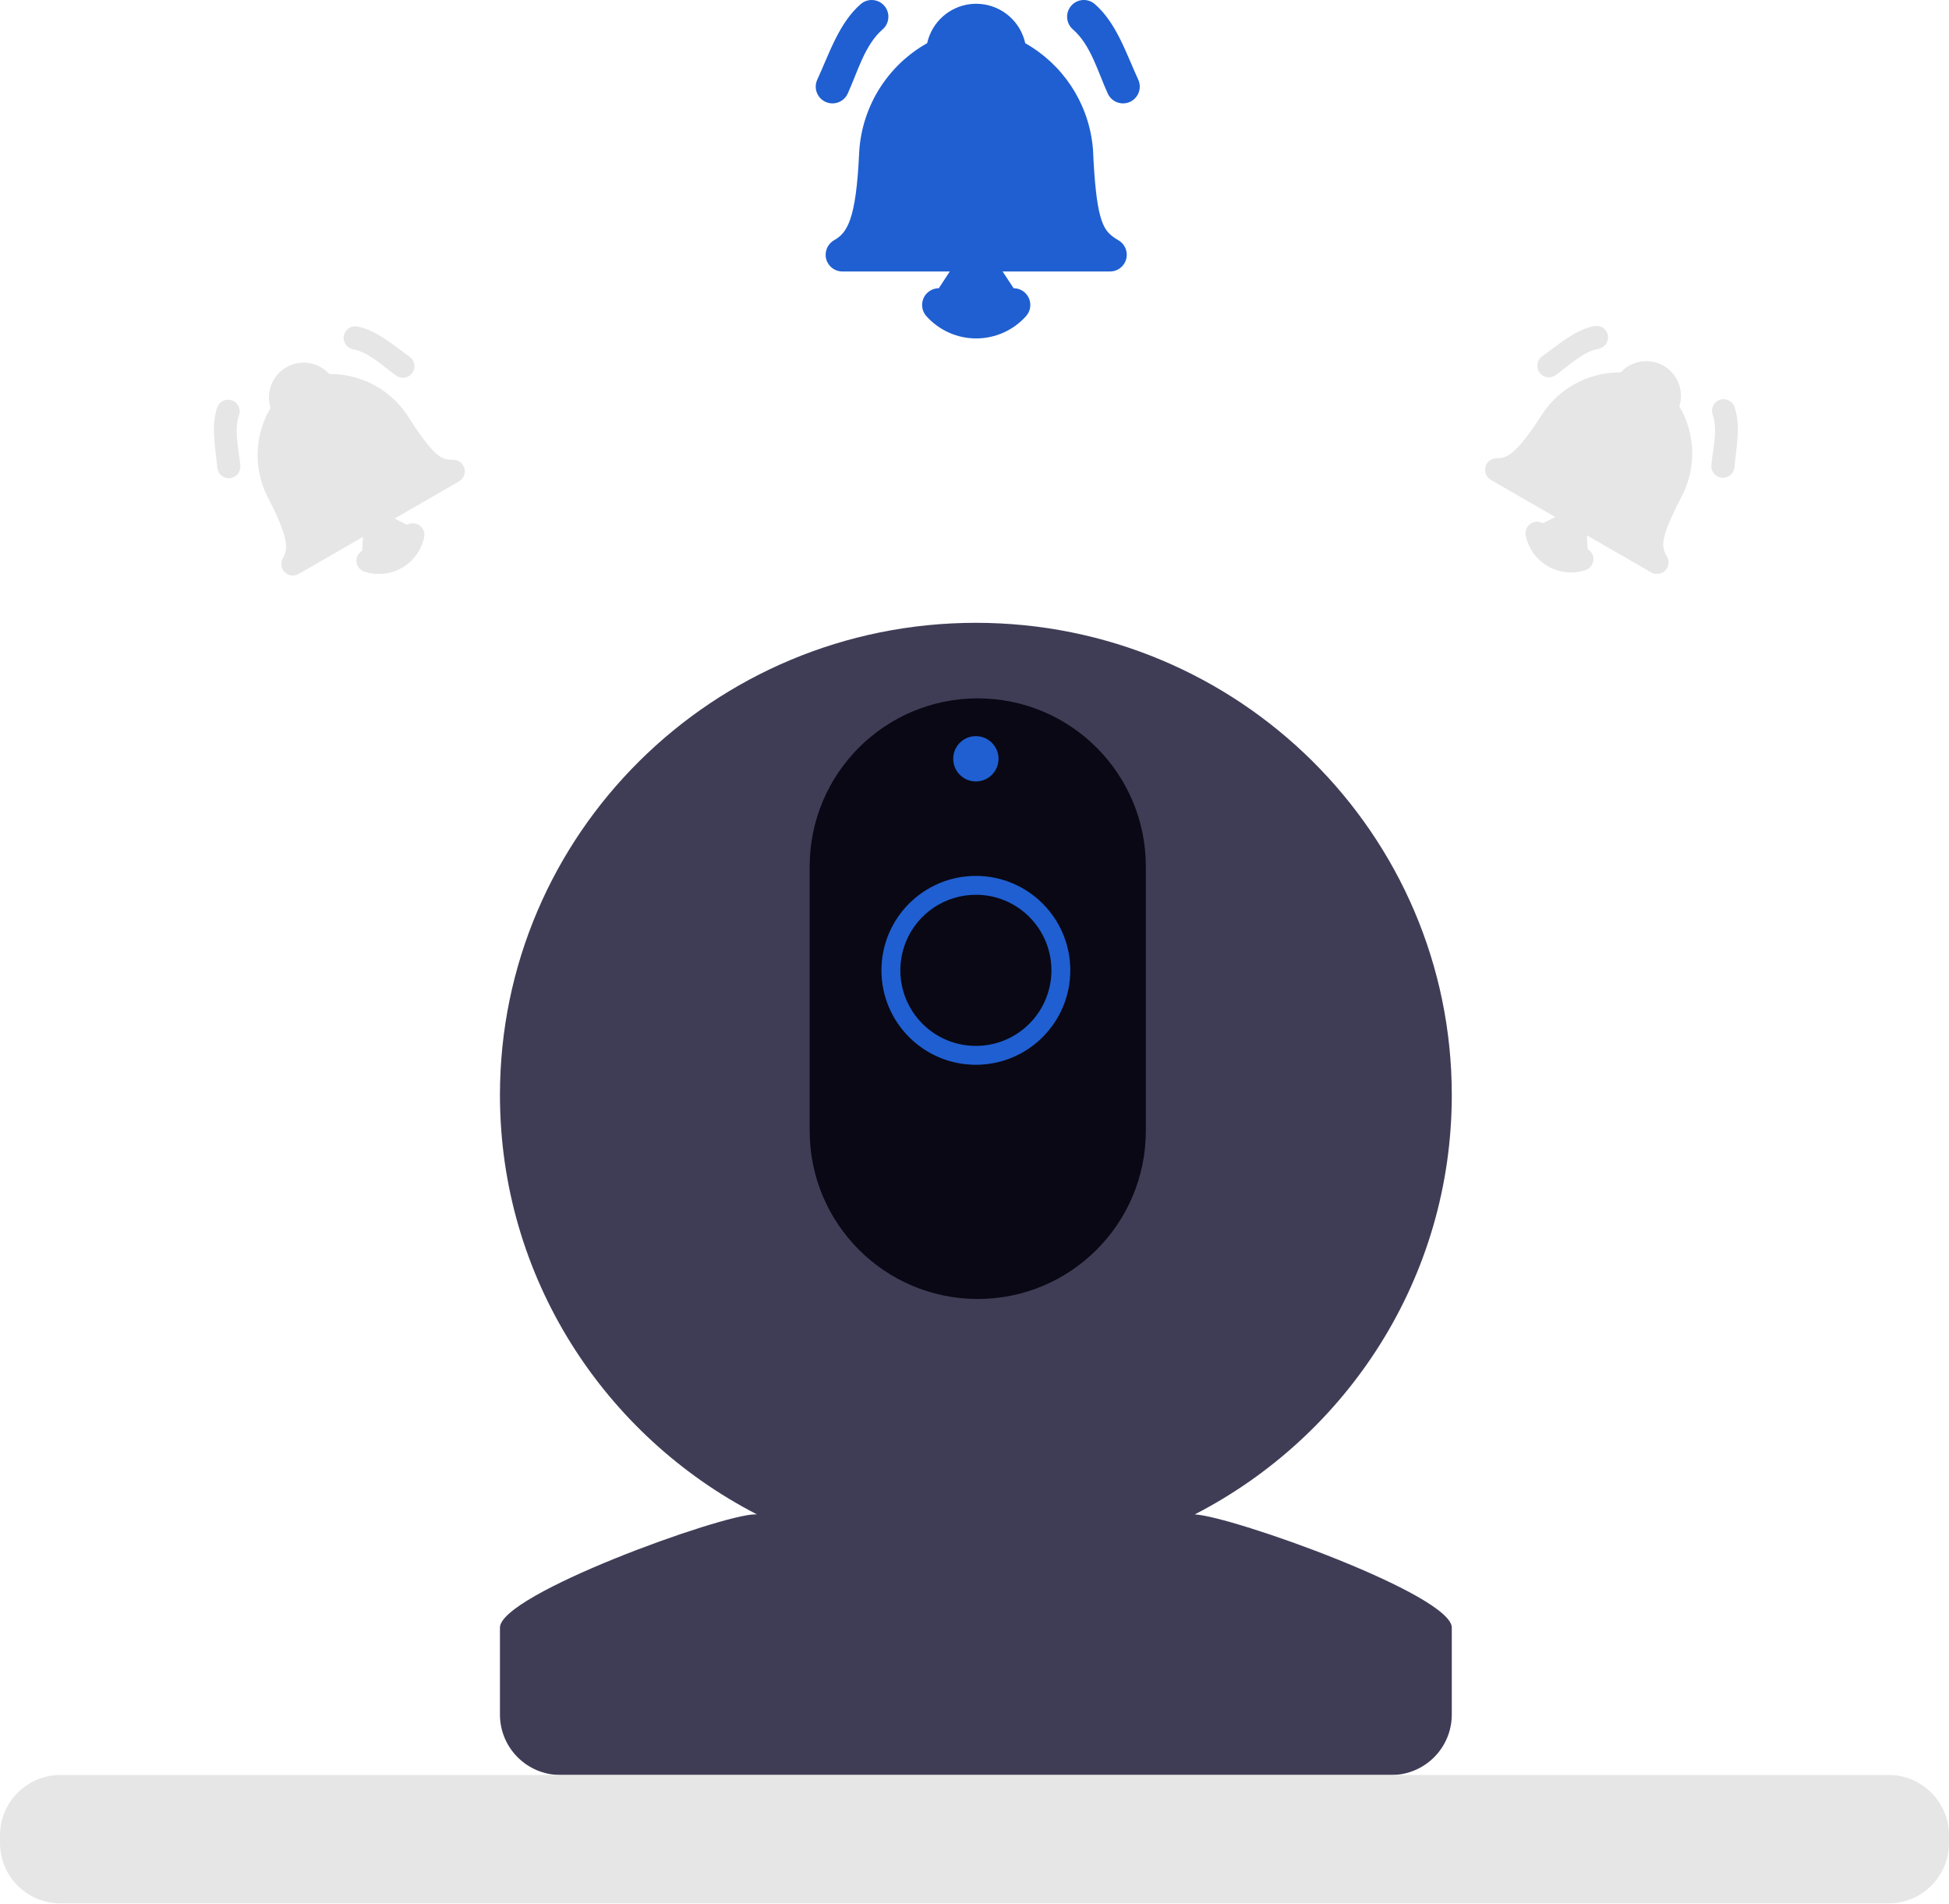
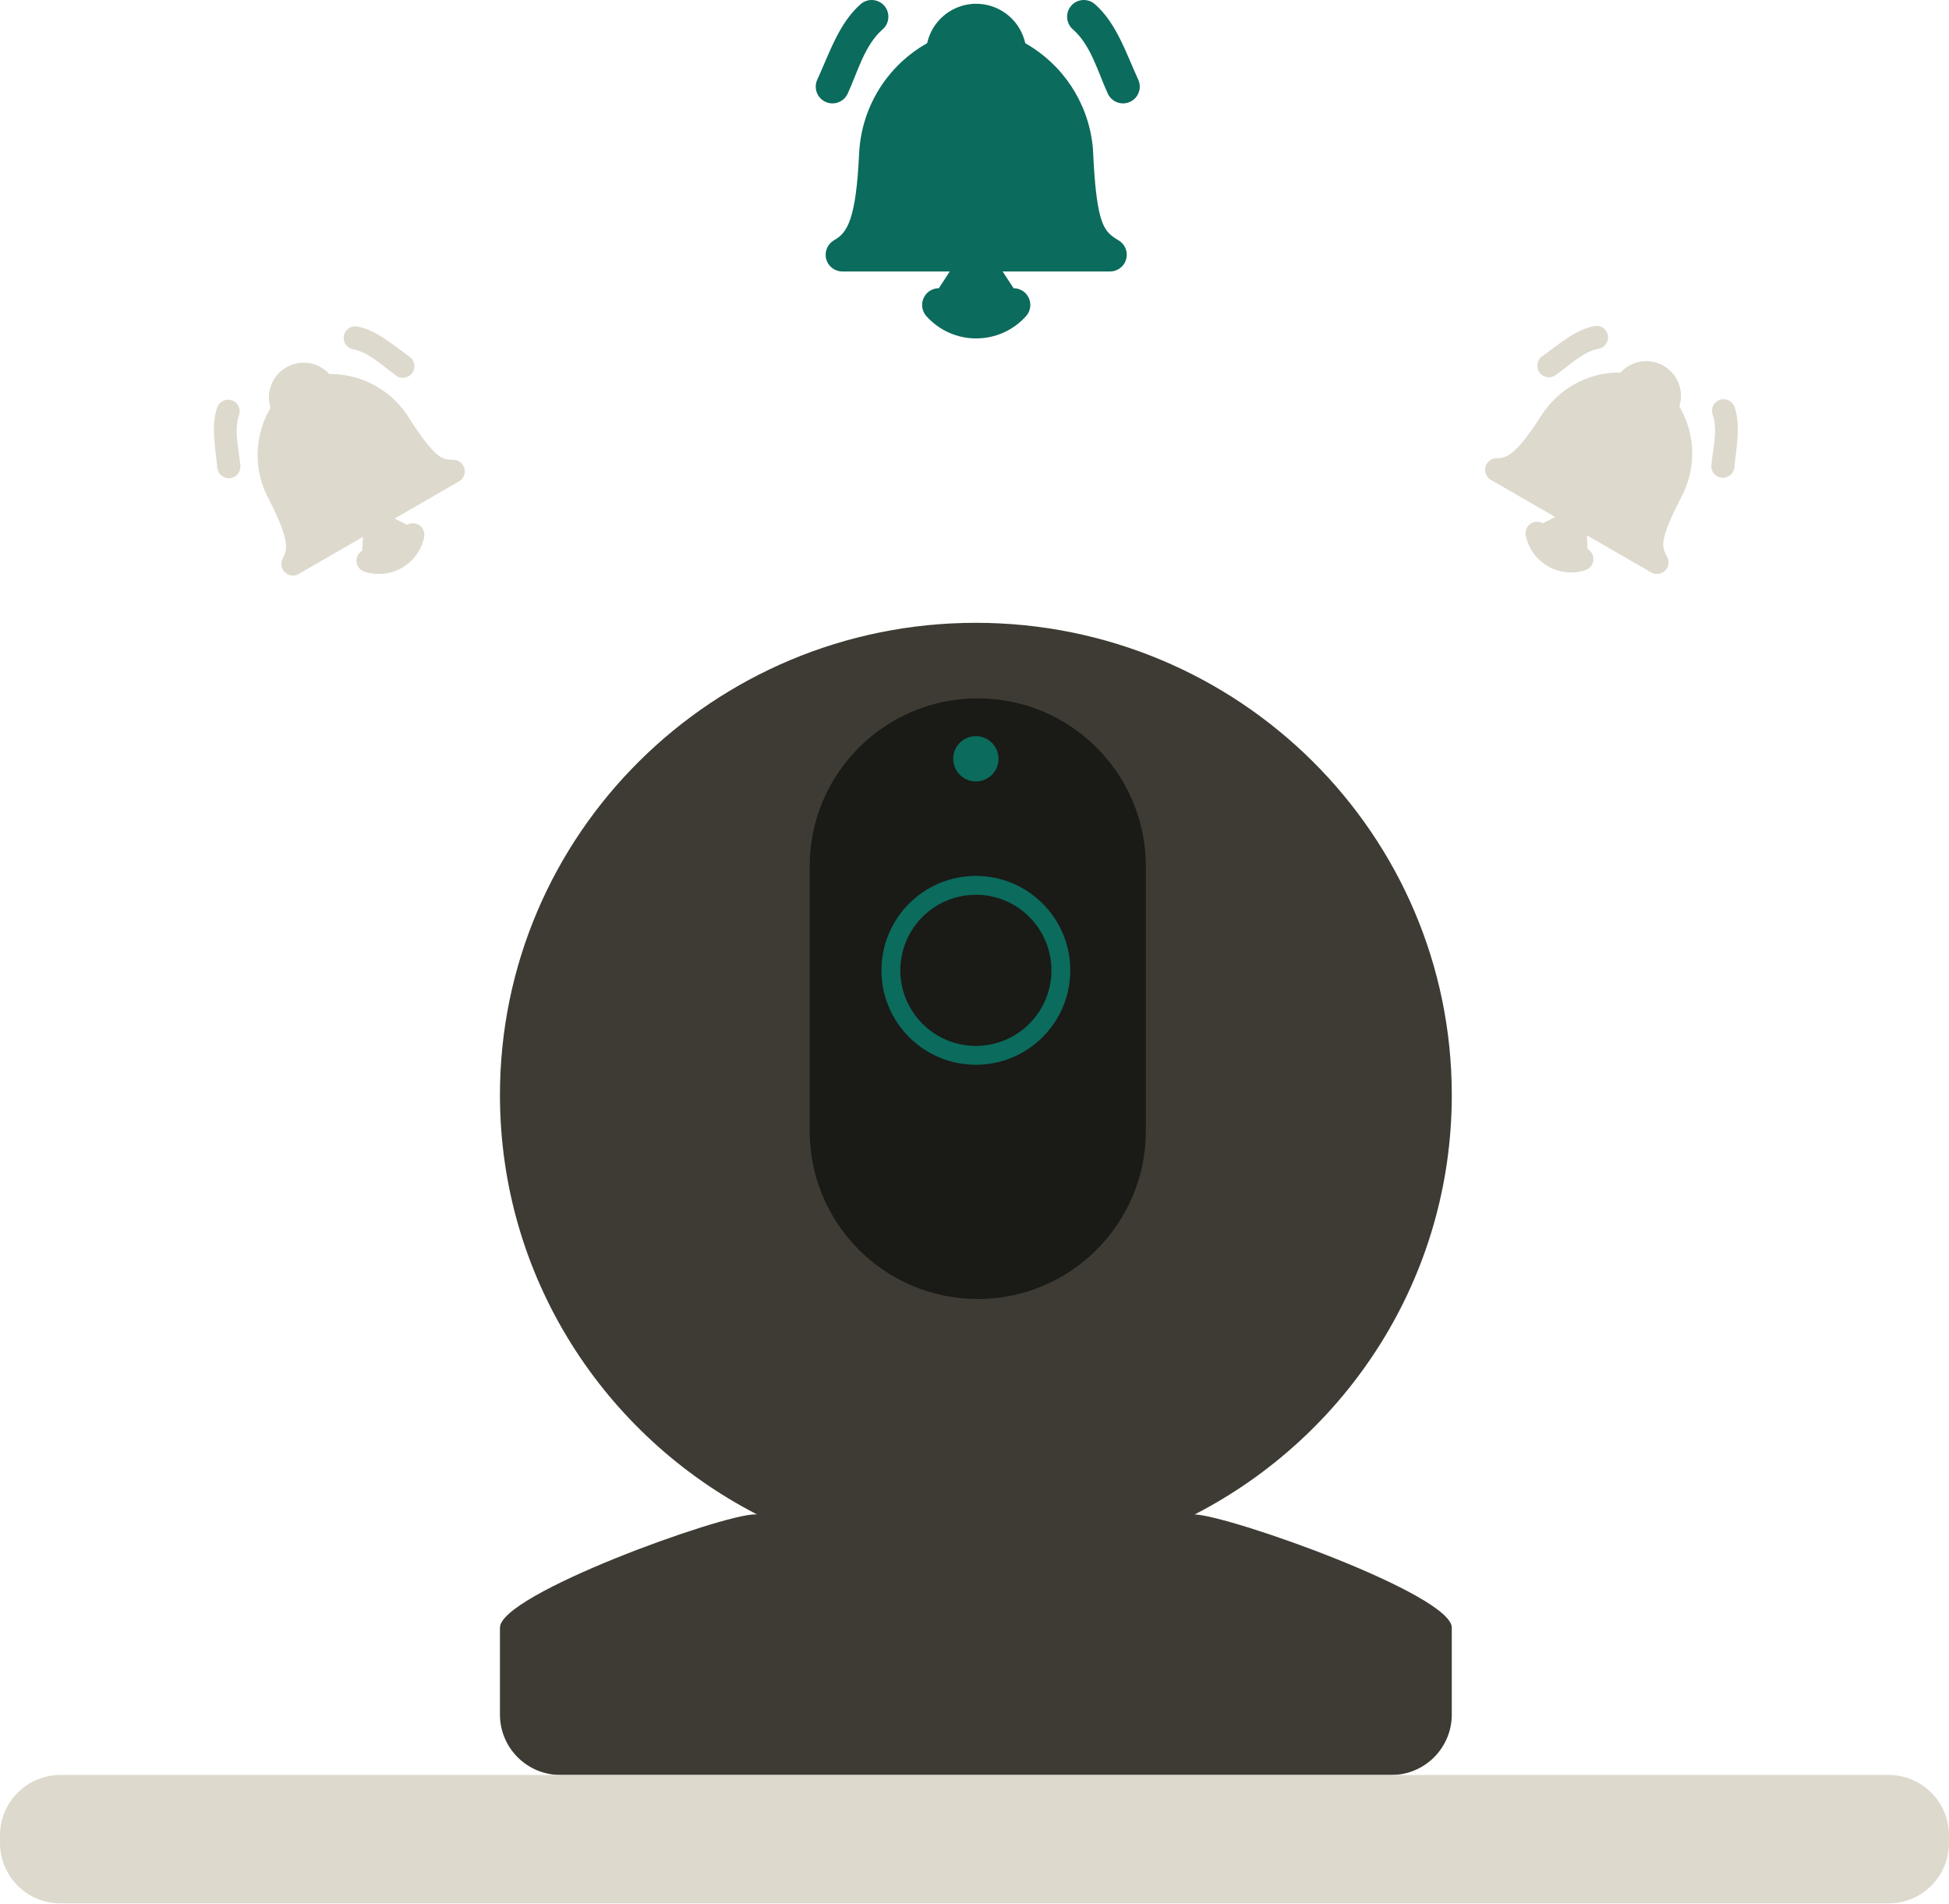
<svg xmlns="http://www.w3.org/2000/svg" width="819.26" height="800" viewBox="0 0 819.26 800">
  <g transform="translate(-702 -112.131)">
-     <path d="M-11354.6-8847.746a25.4,25.4,0,0,1-25.4-25.406v-36.518c0-14.029,93.207-47.6,107.234-47.6h.789c-64.178-33.046-108.023-99.577-108.023-176.262,0-109.607,89.564-198.465,200.053-198.465s200.049,88.857,200.049,198.465c0,76.7-43.854,143.234-108.046,176.276,15.67.755,108.046,33.721,108.046,47.589v36.518a25.4,25.4,0,0,1-25.4,25.406Z" transform="translate(12292.154 9705.896)" fill="#3f3d56" />
-     <path d="M70.653,0a70.653,70.653,0,0,1,70.653,70.653v111.14A70.653,70.653,0,1,1,0,181.793V70.653A70.653,70.653,0,0,1,70.653,0Z" transform="translate(1042.346 405.65)" fill="#090814" />
-     <path d="M39.693,7.939A31.754,31.754,0,0,0,17.239,62.147,31.754,31.754,0,0,0,62.147,17.239a31.546,31.546,0,0,0-22.454-9.3m0-7.939A39.693,39.693,0,1,1,0,39.693,39.693,39.693,0,0,1,39.693,0Z" transform="translate(1072.513 480.273)" fill="#1F5FD1" />
-     <path d="M9.526,0A9.526,9.526,0,1,1,0,9.526,9.526,9.526,0,0,1,9.526,0Z" transform="translate(1102.679 421.527)" fill="#1F5FD1" />
-     <path d="M46.654,98.377A19.411,19.411,0,0,1,32.163,91.9a4.865,4.865,0,0,1,3.084-8.081l.536-.029,3.185-4.867H7.744a4.862,4.862,0,0,1-2.4-9.1c3.749-2.126,6.368-5.8,7.264-25.174A38.913,38.913,0,0,1,31.2,13.255l1.208-.705.047-.212A14.607,14.607,0,0,1,44.916,1.2l.879-.084.856-.017A14.6,14.6,0,0,1,60.638,11.51l.223.833.04.212A38.972,38.972,0,0,1,80.469,42.074l.136,1.391c.861,19.91,2.844,23.115,5.757,25.309l.808.566.792.485a4.866,4.866,0,0,1-1.836,9.066l-.56.029H54.33l3.191,4.867A4.864,4.864,0,0,1,61.146,91.9a19.433,19.433,0,0,1-14.472,6.48ZM84.909,27.219C82.014,20.907,80,13.092,74.757,8.537a4.864,4.864,0,0,1-.488-6.859V1.671a4.864,4.864,0,0,1,6.861-.478c6.289,5.456,9.143,14.393,12.627,21.961a4.869,4.869,0,0,1-2.389,6.452,4.807,4.807,0,0,1-2.027.45,4.874,4.874,0,0,1-4.433-2.834ZM2.835,29.608A4.859,4.859,0,0,1,.446,23.155C3.927,15.587,6.781,6.65,13.074,1.193a4.853,4.853,0,0,1,6.852.479l0,0a4.865,4.865,0,0,1-.485,6.856C14.2,13.092,12.184,20.907,9.287,27.219a4.856,4.856,0,0,1-6.45,2.389Z" transform="translate(1361.444 241.599) rotate(30)" fill="#e6e6e6" />
-     <path d="M46.654,98.377A19.411,19.411,0,0,1,32.163,91.9a4.865,4.865,0,0,1,3.084-8.081l.536-.029,3.185-4.867H7.744a4.862,4.862,0,0,1-2.4-9.1c3.749-2.126,6.368-5.8,7.264-25.174A38.913,38.913,0,0,1,31.2,13.255l1.208-.705.047-.212A14.607,14.607,0,0,1,44.916,1.2l.879-.084.856-.017A14.6,14.6,0,0,1,60.638,11.51l.223.833.04.212A38.972,38.972,0,0,1,80.469,42.074l.136,1.391c.861,19.91,2.844,23.115,5.757,25.309l.808.566.792.485a4.866,4.866,0,0,1-1.836,9.066l-.56.029H54.33l3.191,4.867A4.864,4.864,0,0,1,61.146,91.9a19.433,19.433,0,0,1-14.472,6.48ZM84.909,27.219C82.014,20.907,80,13.092,74.757,8.537a4.864,4.864,0,0,1-.488-6.859V1.671a4.864,4.864,0,0,1,6.861-.478c6.289,5.456,9.143,14.393,12.627,21.961a4.869,4.869,0,0,1-2.389,6.452,4.807,4.807,0,0,1-2.027.45,4.874,4.874,0,0,1-4.433-2.834ZM2.835,29.608A4.859,4.859,0,0,1,.446,23.155C3.927,15.587,6.781,6.65,13.074,1.193a4.853,4.853,0,0,1,6.852.479l0,0a4.865,4.865,0,0,1-.485,6.856C14.2,13.092,12.184,20.907,9.287,27.219a4.856,4.856,0,0,1-6.45,2.389Z" transform="translate(781.385 288.896) rotate(-30)" fill="#e6e6e6" />
-     <path d="M-21337.545-17861.76a28.086,28.086,0,0,1-20.955-9.373,7.033,7.033,0,0,1-1.332-7.2,7.032,7.032,0,0,1,5.795-4.482l.773-.043,4.605-7.039h-45.145a7.022,7.022,0,0,1-6.807-5.234,7.034,7.034,0,0,1,3.342-7.914c5.416-3.074,9.2-8.385,10.5-36.4a56.26,56.26,0,0,1,26.869-45.4l1.744-1.02.068-.307a21.118,21.118,0,0,1,18.025-16.1l1.27-.119,1.236-.025a21.116,21.116,0,0,1,20.227,15.053l.32,1.2.059.309a56.354,56.354,0,0,1,28.293,42.68l.2,2.014c1.246,28.787,4.113,33.418,8.322,36.592l1.17.818,1.145.7a7.036,7.036,0,0,1,3.424,7.516,7.027,7.027,0,0,1-6.08,5.59l-.809.043h-45.164l4.617,7.039a7.022,7.022,0,0,1,6.424,4.166,7.03,7.03,0,0,1-1.186,7.559,28.1,28.1,0,0,1-20.924,9.373Zm55.313-102.887c-4.186-9.129-7.105-20.428-14.68-27.014a7.032,7.032,0,0,1-.705-9.92v0a7.029,7.029,0,0,1,9.918-.7c9.1,7.891,13.223,20.811,18.262,31.756a7.043,7.043,0,0,1-3.457,9.328,7.053,7.053,0,0,1-2.93.652,7.047,7.047,0,0,1-6.408-4.1Zm-118.67,3.455a7.04,7.04,0,0,1-3.662-3.949,7.038,7.038,0,0,1,.211-5.383c5.029-10.945,9.156-23.865,18.256-31.756a7.021,7.021,0,0,1,9.908.7l.006,0a7.041,7.041,0,0,1-.7,9.914c-7.584,6.592-10.5,17.891-14.687,27.02a7.052,7.052,0,0,1-6.395,4.1,7.074,7.074,0,0,1-2.93-.643Z" transform="translate(22449.896 18116.135)" fill="#1F5FD1" />
-     <path d="M25.4,0H793.857a25.4,25.4,0,0,1,25.4,25.4v3.175a25.4,25.4,0,0,1-25.4,25.4H25.4A25.4,25.4,0,0,1,0,28.579V25.4A25.4,25.4,0,0,1,25.4,0Z" transform="translate(702 858.149)" fill="#e6e6e6" />
+     <path d="M-11354.6-8847.746a25.4,25.4,0,0,1-25.4-25.406v-36.518c0-14.029,93.207-47.6,107.234-47.6h.789c-64.178-33.046-108.023-99.577-108.023-176.262,0-109.607,89.564-198.465,200.053-198.465s200.049,88.857,200.049,198.465c0,76.7-43.854,143.234-108.046,176.276,15.67.755,108.046,33.721,108.046,47.589v36.518a25.4,25.4,0,0,1-25.4,25.406Z" transform="translate(12292.154 9705.896)" fill="#3d3b33" />
+     <path d="M70.653,0a70.653,70.653,0,0,1,70.653,70.653v111.14A70.653,70.653,0,1,1,0,181.793V70.653A70.653,70.653,0,0,1,70.653,0Z" transform="translate(1042.346 405.65)" fill="#1a1a16" />
+     <path d="M39.693,7.939A31.754,31.754,0,0,0,17.239,62.147,31.754,31.754,0,0,0,62.147,17.239a31.546,31.546,0,0,0-22.454-9.3m0-7.939A39.693,39.693,0,1,1,0,39.693,39.693,39.693,0,0,1,39.693,0Z" transform="translate(1072.513 480.273)" fill="#0B6B5C" />
+     <path d="M9.526,0A9.526,9.526,0,1,1,0,9.526,9.526,9.526,0,0,1,9.526,0Z" transform="translate(1102.679 421.527)" fill="#0B6B5C" />
+     <path d="M46.654,98.377A19.411,19.411,0,0,1,32.163,91.9a4.865,4.865,0,0,1,3.084-8.081l.536-.029,3.185-4.867H7.744a4.862,4.862,0,0,1-2.4-9.1c3.749-2.126,6.368-5.8,7.264-25.174A38.913,38.913,0,0,1,31.2,13.255l1.208-.705.047-.212A14.607,14.607,0,0,1,44.916,1.2l.879-.084.856-.017A14.6,14.6,0,0,1,60.638,11.51l.223.833.04.212A38.972,38.972,0,0,1,80.469,42.074l.136,1.391c.861,19.91,2.844,23.115,5.757,25.309l.808.566.792.485a4.866,4.866,0,0,1-1.836,9.066l-.56.029H54.33l3.191,4.867A4.864,4.864,0,0,1,61.146,91.9a19.433,19.433,0,0,1-14.472,6.48ZM84.909,27.219C82.014,20.907,80,13.092,74.757,8.537a4.864,4.864,0,0,1-.488-6.859V1.671a4.864,4.864,0,0,1,6.861-.478c6.289,5.456,9.143,14.393,12.627,21.961a4.869,4.869,0,0,1-2.389,6.452,4.807,4.807,0,0,1-2.027.45,4.874,4.874,0,0,1-4.433-2.834ZM2.835,29.608A4.859,4.859,0,0,1,.446,23.155C3.927,15.587,6.781,6.65,13.074,1.193a4.853,4.853,0,0,1,6.852.479l0,0a4.865,4.865,0,0,1-.485,6.856C14.2,13.092,12.184,20.907,9.287,27.219a4.856,4.856,0,0,1-6.45,2.389Z" transform="translate(1361.444 241.599) rotate(30)" fill="#ded9cd" />
+     <path d="M46.654,98.377A19.411,19.411,0,0,1,32.163,91.9a4.865,4.865,0,0,1,3.084-8.081l.536-.029,3.185-4.867H7.744a4.862,4.862,0,0,1-2.4-9.1c3.749-2.126,6.368-5.8,7.264-25.174A38.913,38.913,0,0,1,31.2,13.255l1.208-.705.047-.212A14.607,14.607,0,0,1,44.916,1.2l.879-.084.856-.017A14.6,14.6,0,0,1,60.638,11.51l.223.833.04.212A38.972,38.972,0,0,1,80.469,42.074l.136,1.391c.861,19.91,2.844,23.115,5.757,25.309l.808.566.792.485a4.866,4.866,0,0,1-1.836,9.066l-.56.029H54.33l3.191,4.867A4.864,4.864,0,0,1,61.146,91.9a19.433,19.433,0,0,1-14.472,6.48ZM84.909,27.219C82.014,20.907,80,13.092,74.757,8.537a4.864,4.864,0,0,1-.488-6.859V1.671a4.864,4.864,0,0,1,6.861-.478c6.289,5.456,9.143,14.393,12.627,21.961a4.869,4.869,0,0,1-2.389,6.452,4.807,4.807,0,0,1-2.027.45,4.874,4.874,0,0,1-4.433-2.834ZM2.835,29.608A4.859,4.859,0,0,1,.446,23.155C3.927,15.587,6.781,6.65,13.074,1.193a4.853,4.853,0,0,1,6.852.479l0,0a4.865,4.865,0,0,1-.485,6.856C14.2,13.092,12.184,20.907,9.287,27.219a4.856,4.856,0,0,1-6.45,2.389Z" transform="translate(781.385 288.896) rotate(-30)" fill="#ded9cd" />
+     <path d="M-21337.545-17861.76a28.086,28.086,0,0,1-20.955-9.373,7.033,7.033,0,0,1-1.332-7.2,7.032,7.032,0,0,1,5.795-4.482l.773-.043,4.605-7.039h-45.145a7.022,7.022,0,0,1-6.807-5.234,7.034,7.034,0,0,1,3.342-7.914c5.416-3.074,9.2-8.385,10.5-36.4a56.26,56.26,0,0,1,26.869-45.4l1.744-1.02.068-.307a21.118,21.118,0,0,1,18.025-16.1l1.27-.119,1.236-.025a21.116,21.116,0,0,1,20.227,15.053l.32,1.2.059.309a56.354,56.354,0,0,1,28.293,42.68l.2,2.014c1.246,28.787,4.113,33.418,8.322,36.592l1.17.818,1.145.7a7.036,7.036,0,0,1,3.424,7.516,7.027,7.027,0,0,1-6.08,5.59l-.809.043h-45.164l4.617,7.039a7.022,7.022,0,0,1,6.424,4.166,7.03,7.03,0,0,1-1.186,7.559,28.1,28.1,0,0,1-20.924,9.373Zm55.313-102.887c-4.186-9.129-7.105-20.428-14.68-27.014a7.032,7.032,0,0,1-.705-9.92v0a7.029,7.029,0,0,1,9.918-.7c9.1,7.891,13.223,20.811,18.262,31.756a7.043,7.043,0,0,1-3.457,9.328,7.053,7.053,0,0,1-2.93.652,7.047,7.047,0,0,1-6.408-4.1Zm-118.67,3.455a7.04,7.04,0,0,1-3.662-3.949,7.038,7.038,0,0,1,.211-5.383c5.029-10.945,9.156-23.865,18.256-31.756a7.021,7.021,0,0,1,9.908.7l.006,0a7.041,7.041,0,0,1-.7,9.914c-7.584,6.592-10.5,17.891-14.687,27.02a7.052,7.052,0,0,1-6.395,4.1,7.074,7.074,0,0,1-2.93-.643Z" transform="translate(22449.896 18116.135)" fill="#0B6B5C" />
+     <path d="M25.4,0H793.857a25.4,25.4,0,0,1,25.4,25.4v3.175a25.4,25.4,0,0,1-25.4,25.4H25.4A25.4,25.4,0,0,1,0,28.579V25.4A25.4,25.4,0,0,1,25.4,0Z" transform="translate(702 858.149)" fill="#ded9cd" />
  </g>
</svg>
